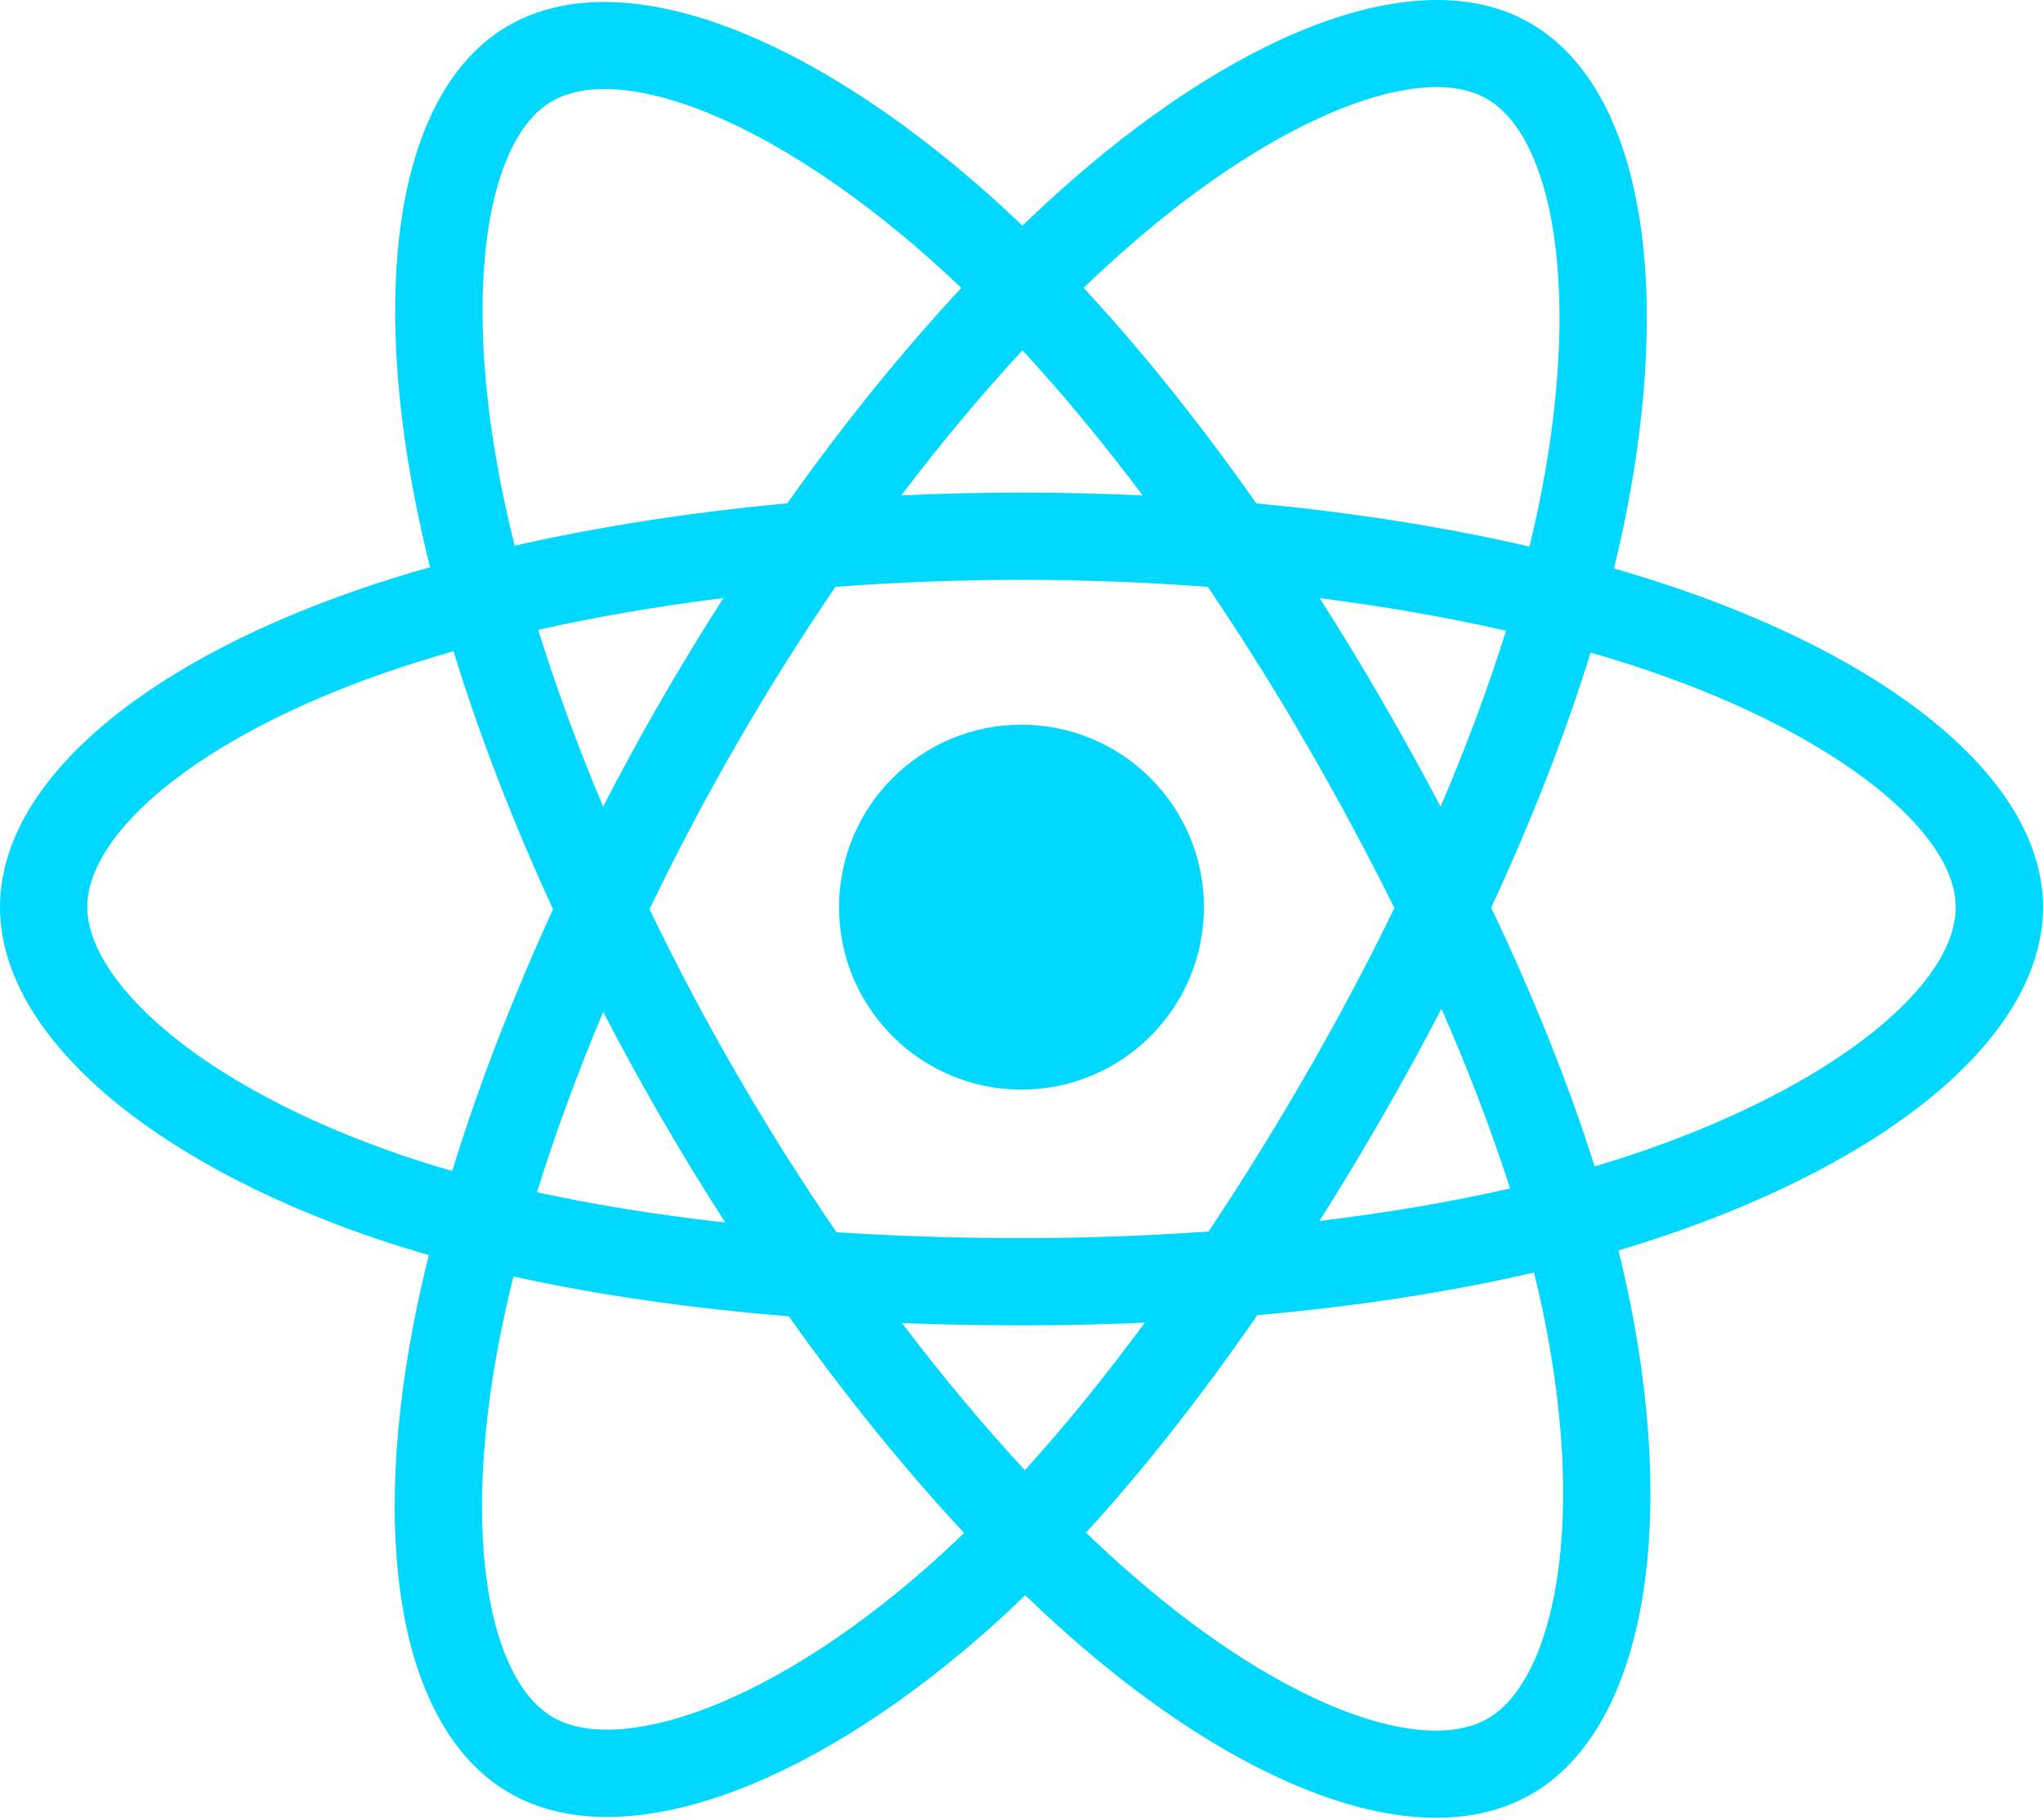
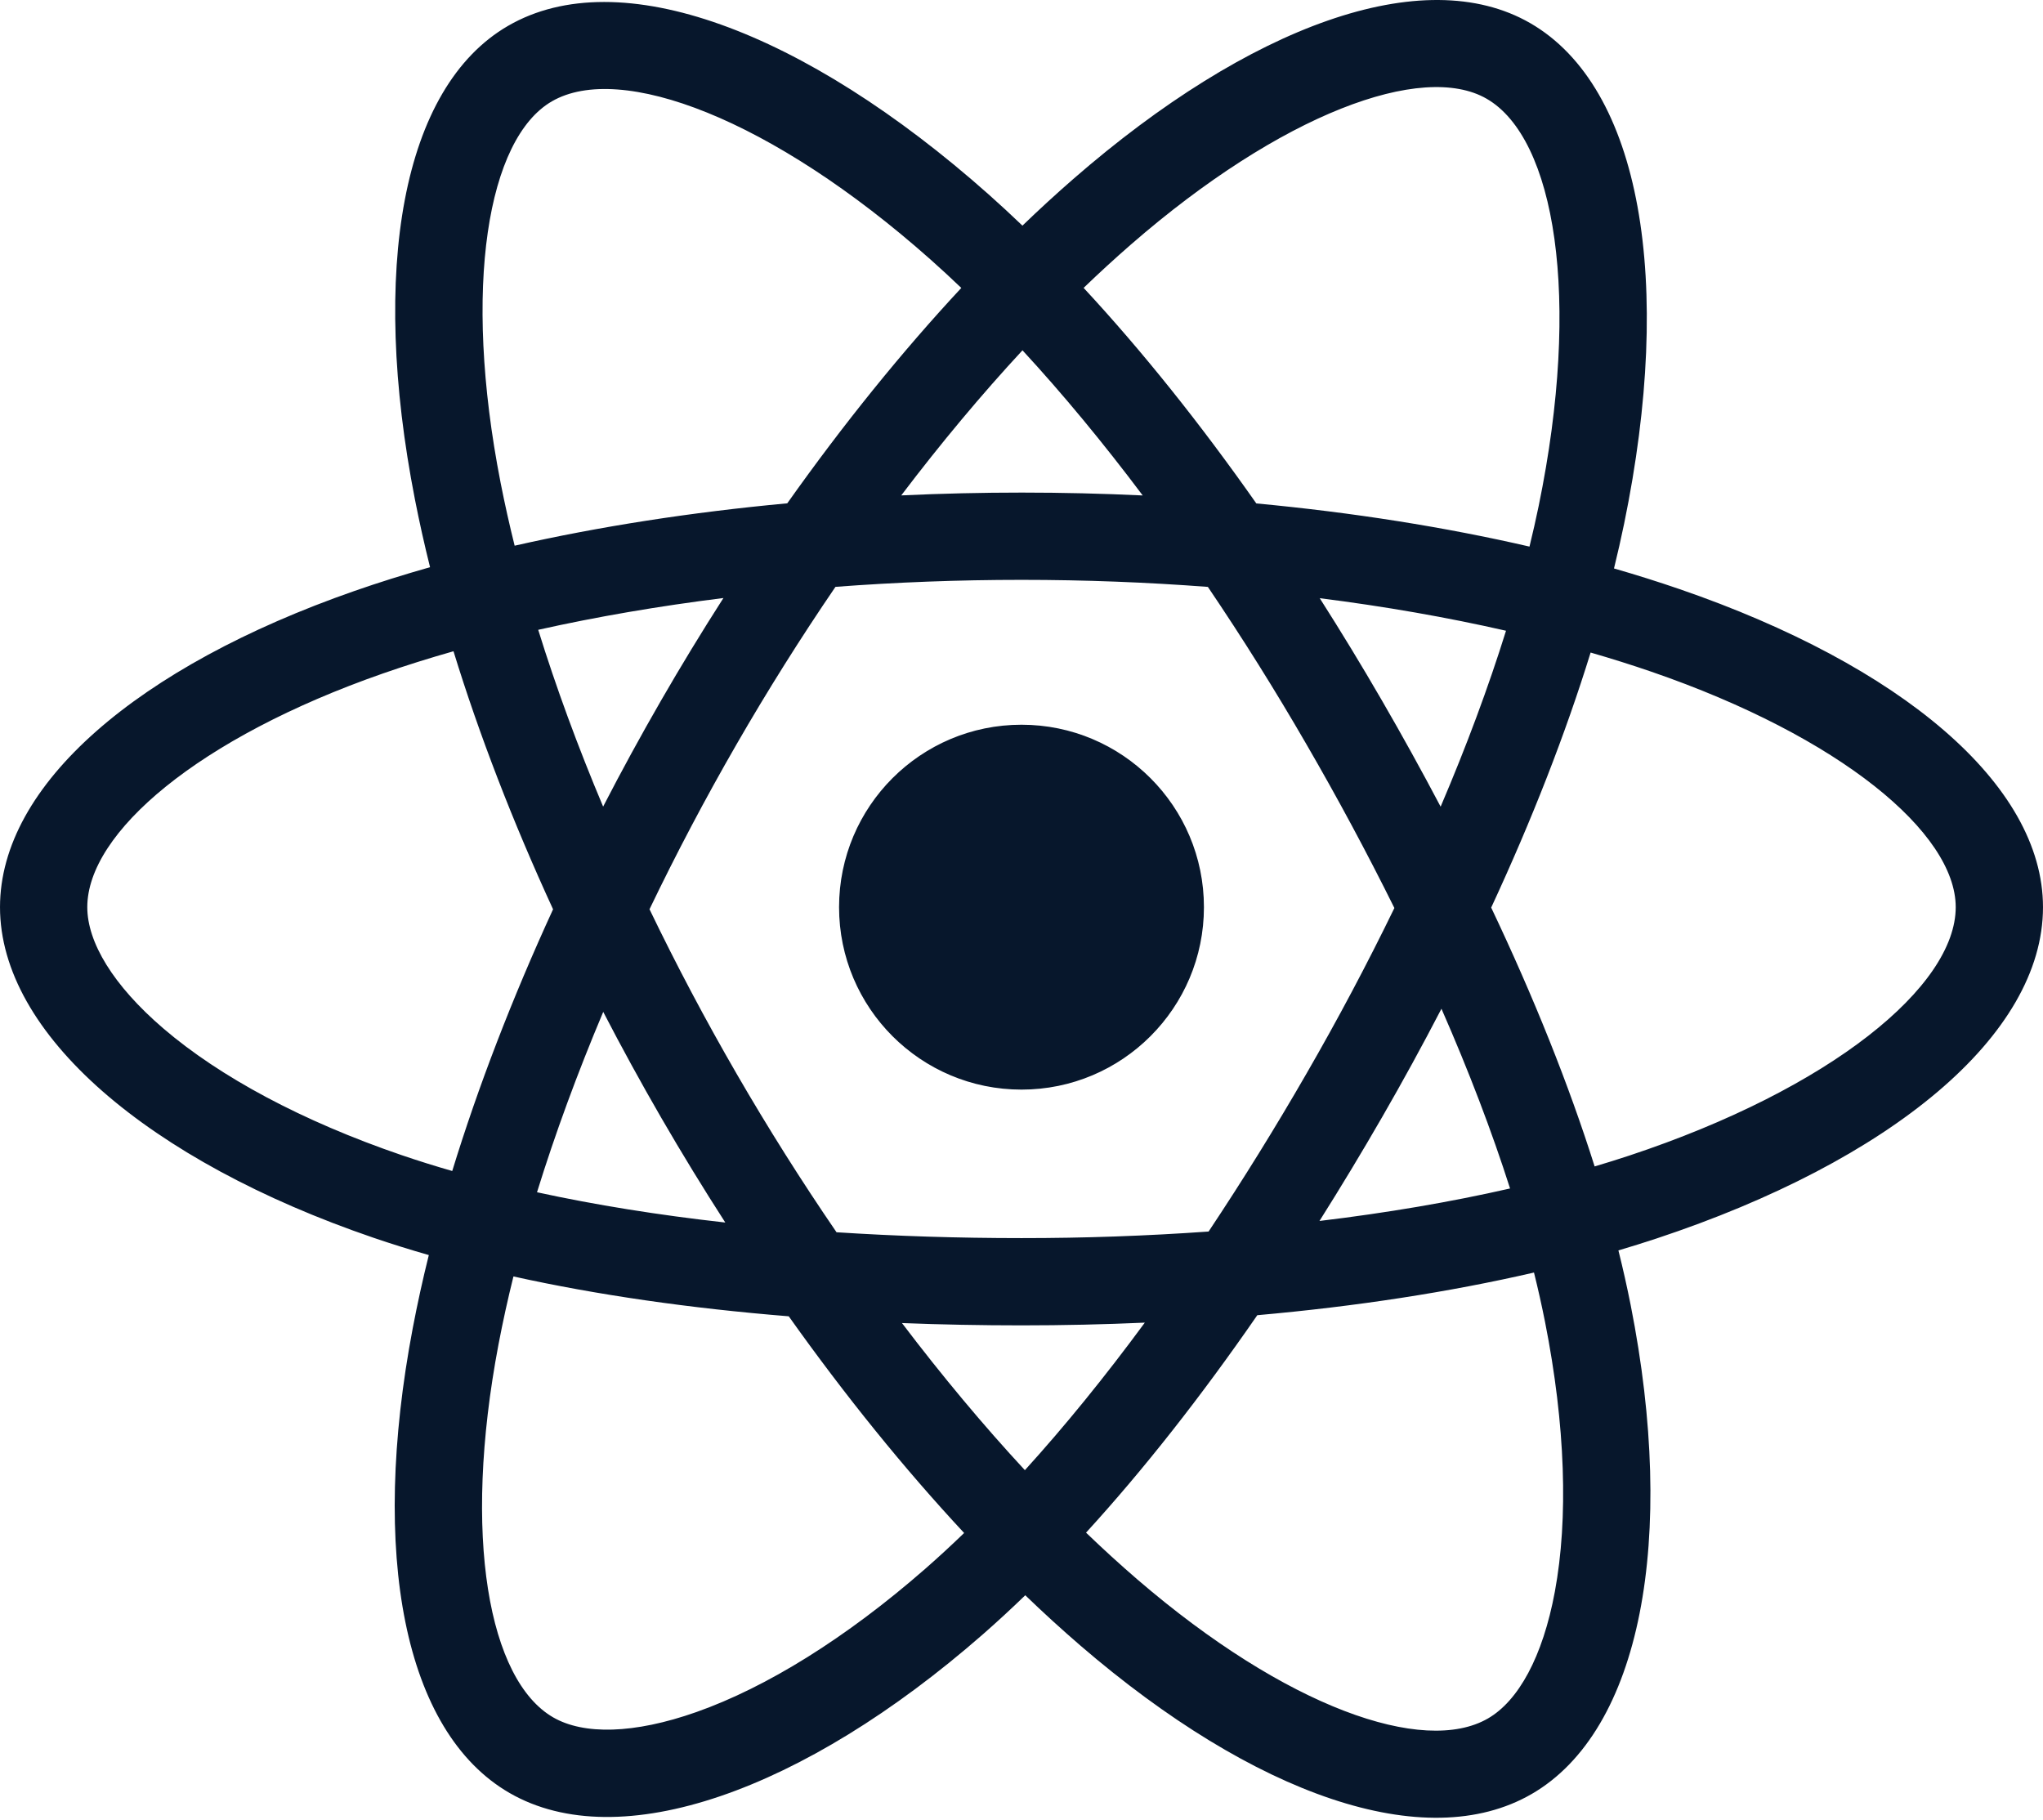
<svg xmlns="http://www.w3.org/2000/svg" aria-hidden="true" role="img" class="iconify iconify--logos" width="35.93" height="32" preserveAspectRatio="xMidYMid meet" viewBox="0 0 256 228">
-   <path fill="#00D8FF" d="M210.483 73.824a171.49 171.49 0 0 0-8.24-2.597c.465-1.9.893-3.777 1.273-5.621c6.238-30.281 2.16-54.676-11.769-62.708c-13.355-7.7-35.196.329-57.254 19.526a171.23 171.23 0 0 0-6.375 5.848a155.866 155.866 0 0 0-4.241-3.917C100.759 3.829 77.587-4.822 63.673 3.233C50.33 10.957 46.379 33.89 51.995 62.588a170.974 170.974 0 0 0 1.892 8.48c-3.28.932-6.445 1.924-9.474 2.98C17.309 83.498 0 98.307 0 113.668c0 15.865 18.582 31.778 46.812 41.427a145.52 145.52 0 0 0 6.921 2.165a167.467 167.467 0 0 0-2.01 9.138c-5.354 28.2-1.173 50.591 12.134 58.266c13.744 7.926 36.812-.22 59.273-19.855a145.567 145.567 0 0 0 5.342-4.923a168.064 168.064 0 0 0 6.92 6.314c21.758 18.722 43.246 26.282 56.54 18.586c13.731-7.949 18.194-32.003 12.4-61.268a145.016 145.016 0 0 0-1.535-6.842c1.62-.48 3.21-.974 4.76-1.488c29.348-9.723 48.443-25.443 48.443-41.52c0-15.417-17.868-30.326-45.517-39.844Zm-6.365 70.984c-1.4.463-2.836.91-4.3 1.345c-3.24-10.257-7.612-21.163-12.963-32.432c5.106-11 9.31-21.767 12.459-31.957c2.619.758 5.16 1.557 7.61 2.4c23.69 8.156 38.14 20.213 38.14 29.504c0 9.896-15.606 22.743-40.946 31.14Zm-10.514 20.834c2.562 12.94 2.927 24.64 1.23 33.787c-1.524 8.219-4.59 13.698-8.382 15.893c-8.067 4.67-25.32-1.4-43.927-17.412a156.726 156.726 0 0 1-6.437-5.87c7.214-7.889 14.423-17.06 21.459-27.246c12.376-1.098 24.068-2.894 34.671-5.345a134.17 134.17 0 0 1 1.386 6.193ZM87.276 214.515c-7.882 2.783-14.16 2.863-17.955.675c-8.075-4.657-11.432-22.636-6.853-46.752a156.923 156.923 0 0 1 1.869-8.499c10.486 2.32 22.093 3.988 34.498 4.994c7.084 9.967 14.501 19.128 21.976 27.15a134.668 134.668 0 0 1-4.877 4.492c-9.933 8.682-19.886 14.842-28.658 17.94ZM50.35 144.747c-12.483-4.267-22.792-9.812-29.858-15.863c-6.35-5.437-9.555-10.836-9.555-15.216c0-9.322 13.897-21.212 37.076-29.293c2.813-.98 5.757-1.905 8.812-2.773c3.204 10.42 7.406 21.315 12.477 32.332c-5.137 11.18-9.399 22.249-12.634 32.792a134.718 134.718 0 0 1-6.318-1.979Zm12.378-84.26c-4.811-24.587-1.616-43.134 6.425-47.789c8.564-4.958 27.502 2.111 47.463 19.835a144.318 144.318 0 0 1 3.841 3.545c-7.438 7.987-14.787 17.08-21.808 26.988c-12.04 1.116-23.565 2.908-34.161 5.309a160.342 160.342 0 0 1-1.76-7.887Zm110.427 27.268a347.8 347.8 0 0 0-7.785-12.803c8.168 1.033 15.994 2.404 23.343 4.08c-2.206 7.072-4.956 14.465-8.193 22.045a381.151 381.151 0 0 0-7.365-13.322Zm-45.032-43.861c5.044 5.465 10.096 11.566 15.065 18.186a322.04 322.04 0 0 0-30.257-.006c4.974-6.559 10.069-12.652 15.192-18.18ZM82.802 87.83a323.167 323.167 0 0 0-7.227 13.238c-3.184-7.553-5.909-14.98-8.134-22.152c7.304-1.634 15.093-2.97 23.209-3.984a321.524 321.524 0 0 0-7.848 12.897Zm8.081 65.352c-8.385-.936-16.291-2.203-23.593-3.793c2.26-7.3 5.045-14.885 8.298-22.6a321.187 321.187 0 0 0 7.257 13.246c2.594 4.48 5.28 8.868 8.038 13.147Zm37.542 31.03c-5.184-5.592-10.354-11.779-15.403-18.433c4.902.192 9.899.29 14.978.29c5.218 0 10.376-.117 15.453-.343c-4.985 6.774-10.018 12.97-15.028 18.486Zm52.198-57.817c3.422 7.8 6.306 15.345 8.596 22.52c-7.422 1.694-15.436 3.058-23.88 4.071a382.417 382.417 0 0 0 7.859-13.026a347.403 347.403 0 0 0 7.425-13.565Zm-16.898 8.101a358.557 358.557 0 0 1-12.281 19.815a329.4 329.4 0 0 1-23.444.823c-7.967 0-15.716-.248-23.178-.732a310.202 310.202 0 0 1-12.513-19.846h.001a307.41 307.41 0 0 1-10.923-20.627a310.278 310.278 0 0 1 10.89-20.637l-.001.001a307.318 307.318 0 0 1 12.413-19.761c7.613-.576 15.42-.876 23.31-.876H128c7.926 0 15.743.303 23.354.883a329.357 329.357 0 0 1 12.335 19.695a358.489 358.489 0 0 1 11.036 20.54a329.472 329.472 0 0 1-11 20.722Zm22.56-122.124c8.572 4.944 11.906 24.881 6.52 51.026c-.344 1.668-.73 3.367-1.15 5.09c-10.622-2.452-22.155-4.275-34.23-5.408c-7.034-10.017-14.323-19.124-21.64-27.008a160.789 160.789 0 0 1 5.888-5.4c18.9-16.447 36.564-22.941 44.612-18.3ZM128 90.808c12.625 0 22.86 10.235 22.86 22.86s-10.235 22.86-22.86 22.86s-22.86-10.235-22.86-22.86s10.235-22.86 22.86-22.86Z" />
+   <path fill="#07172C" d="M210.483 73.824a171.49 171.49 0 0 0-8.24-2.597c.465-1.9.893-3.777 1.273-5.621c6.238-30.281 2.16-54.676-11.769-62.708c-13.355-7.7-35.196.329-57.254 19.526a171.23 171.23 0 0 0-6.375 5.848a155.866 155.866 0 0 0-4.241-3.917C100.759 3.829 77.587-4.822 63.673 3.233C50.33 10.957 46.379 33.89 51.995 62.588a170.974 170.974 0 0 0 1.892 8.48c-3.28.932-6.445 1.924-9.474 2.98C17.309 83.498 0 98.307 0 113.668c0 15.865 18.582 31.778 46.812 41.427a145.52 145.52 0 0 0 6.921 2.165a167.467 167.467 0 0 0-2.01 9.138c-5.354 28.2-1.173 50.591 12.134 58.266c13.744 7.926 36.812-.22 59.273-19.855a145.567 145.567 0 0 0 5.342-4.923a168.064 168.064 0 0 0 6.92 6.314c21.758 18.722 43.246 26.282 56.54 18.586c13.731-7.949 18.194-32.003 12.4-61.268a145.016 145.016 0 0 0-1.535-6.842c1.62-.48 3.21-.974 4.76-1.488c29.348-9.723 48.443-25.443 48.443-41.52c0-15.417-17.868-30.326-45.517-39.844Zm-6.365 70.984c-1.4.463-2.836.91-4.3 1.345c-3.24-10.257-7.612-21.163-12.963-32.432c5.106-11 9.31-21.767 12.459-31.957c2.619.758 5.16 1.557 7.61 2.4c23.69 8.156 38.14 20.213 38.14 29.504c0 9.896-15.606 22.743-40.946 31.14Zm-10.514 20.834c2.562 12.94 2.927 24.64 1.23 33.787c-1.524 8.219-4.59 13.698-8.382 15.893c-8.067 4.67-25.32-1.4-43.927-17.412a156.726 156.726 0 0 1-6.437-5.87c7.214-7.889 14.423-17.06 21.459-27.246c12.376-1.098 24.068-2.894 34.671-5.345a134.17 134.17 0 0 1 1.386 6.193ZM87.276 214.515c-7.882 2.783-14.16 2.863-17.955.675c-8.075-4.657-11.432-22.636-6.853-46.752a156.923 156.923 0 0 1 1.869-8.499c10.486 2.32 22.093 3.988 34.498 4.994c7.084 9.967 14.501 19.128 21.976 27.15a134.668 134.668 0 0 1-4.877 4.492c-9.933 8.682-19.886 14.842-28.658 17.94ZM50.35 144.747c-12.483-4.267-22.792-9.812-29.858-15.863c-6.35-5.437-9.555-10.836-9.555-15.216c0-9.322 13.897-21.212 37.076-29.293c2.813-.98 5.757-1.905 8.812-2.773c3.204 10.42 7.406 21.315 12.477 32.332c-5.137 11.18-9.399 22.249-12.634 32.792a134.718 134.718 0 0 1-6.318-1.979Zm12.378-84.26c-4.811-24.587-1.616-43.134 6.425-47.789c8.564-4.958 27.502 2.111 47.463 19.835a144.318 144.318 0 0 1 3.841 3.545c-7.438 7.987-14.787 17.08-21.808 26.988c-12.04 1.116-23.565 2.908-34.161 5.309a160.342 160.342 0 0 1-1.76-7.887Zm110.427 27.268a347.8 347.8 0 0 0-7.785-12.803c8.168 1.033 15.994 2.404 23.343 4.08c-2.206 7.072-4.956 14.465-8.193 22.045a381.151 381.151 0 0 0-7.365-13.322Zm-45.032-43.861c5.044 5.465 10.096 11.566 15.065 18.186a322.04 322.04 0 0 0-30.257-.006c4.974-6.559 10.069-12.652 15.192-18.18ZM82.802 87.83a323.167 323.167 0 0 0-7.227 13.238c-3.184-7.553-5.909-14.98-8.134-22.152c7.304-1.634 15.093-2.97 23.209-3.984a321.524 321.524 0 0 0-7.848 12.897Zm8.081 65.352c-8.385-.936-16.291-2.203-23.593-3.793c2.26-7.3 5.045-14.885 8.298-22.6a321.187 321.187 0 0 0 7.257 13.246c2.594 4.48 5.28 8.868 8.038 13.147Zm37.542 31.03c-5.184-5.592-10.354-11.779-15.403-18.433c4.902.192 9.899.29 14.978.29c5.218 0 10.376-.117 15.453-.343c-4.985 6.774-10.018 12.97-15.028 18.486Zm52.198-57.817c3.422 7.8 6.306 15.345 8.596 22.52c-7.422 1.694-15.436 3.058-23.88 4.071a382.417 382.417 0 0 0 7.859-13.026a347.403 347.403 0 0 0 7.425-13.565Zm-16.898 8.101a358.557 358.557 0 0 1-12.281 19.815a329.4 329.4 0 0 1-23.444.823c-7.967 0-15.716-.248-23.178-.732a310.202 310.202 0 0 1-12.513-19.846h.001a307.41 307.41 0 0 1-10.923-20.627a310.278 310.278 0 0 1 10.89-20.637l-.001.001a307.318 307.318 0 0 1 12.413-19.761c7.613-.576 15.42-.876 23.31-.876H128c7.926 0 15.743.303 23.354.883a329.357 329.357 0 0 1 12.335 19.695a358.489 358.489 0 0 1 11.036 20.54a329.472 329.472 0 0 1-11 20.722Zm22.56-122.124c8.572 4.944 11.906 24.881 6.52 51.026c-.344 1.668-.73 3.367-1.15 5.09c-10.622-2.452-22.155-4.275-34.23-5.408c-7.034-10.017-14.323-19.124-21.64-27.008a160.789 160.789 0 0 1 5.888-5.4c18.9-16.447 36.564-22.941 44.612-18.3ZM128 90.808c12.625 0 22.86 10.235 22.86 22.86s-10.235 22.86-22.86 22.86s-22.86-10.235-22.86-22.86s10.235-22.86 22.86-22.86Z" />
</svg>
